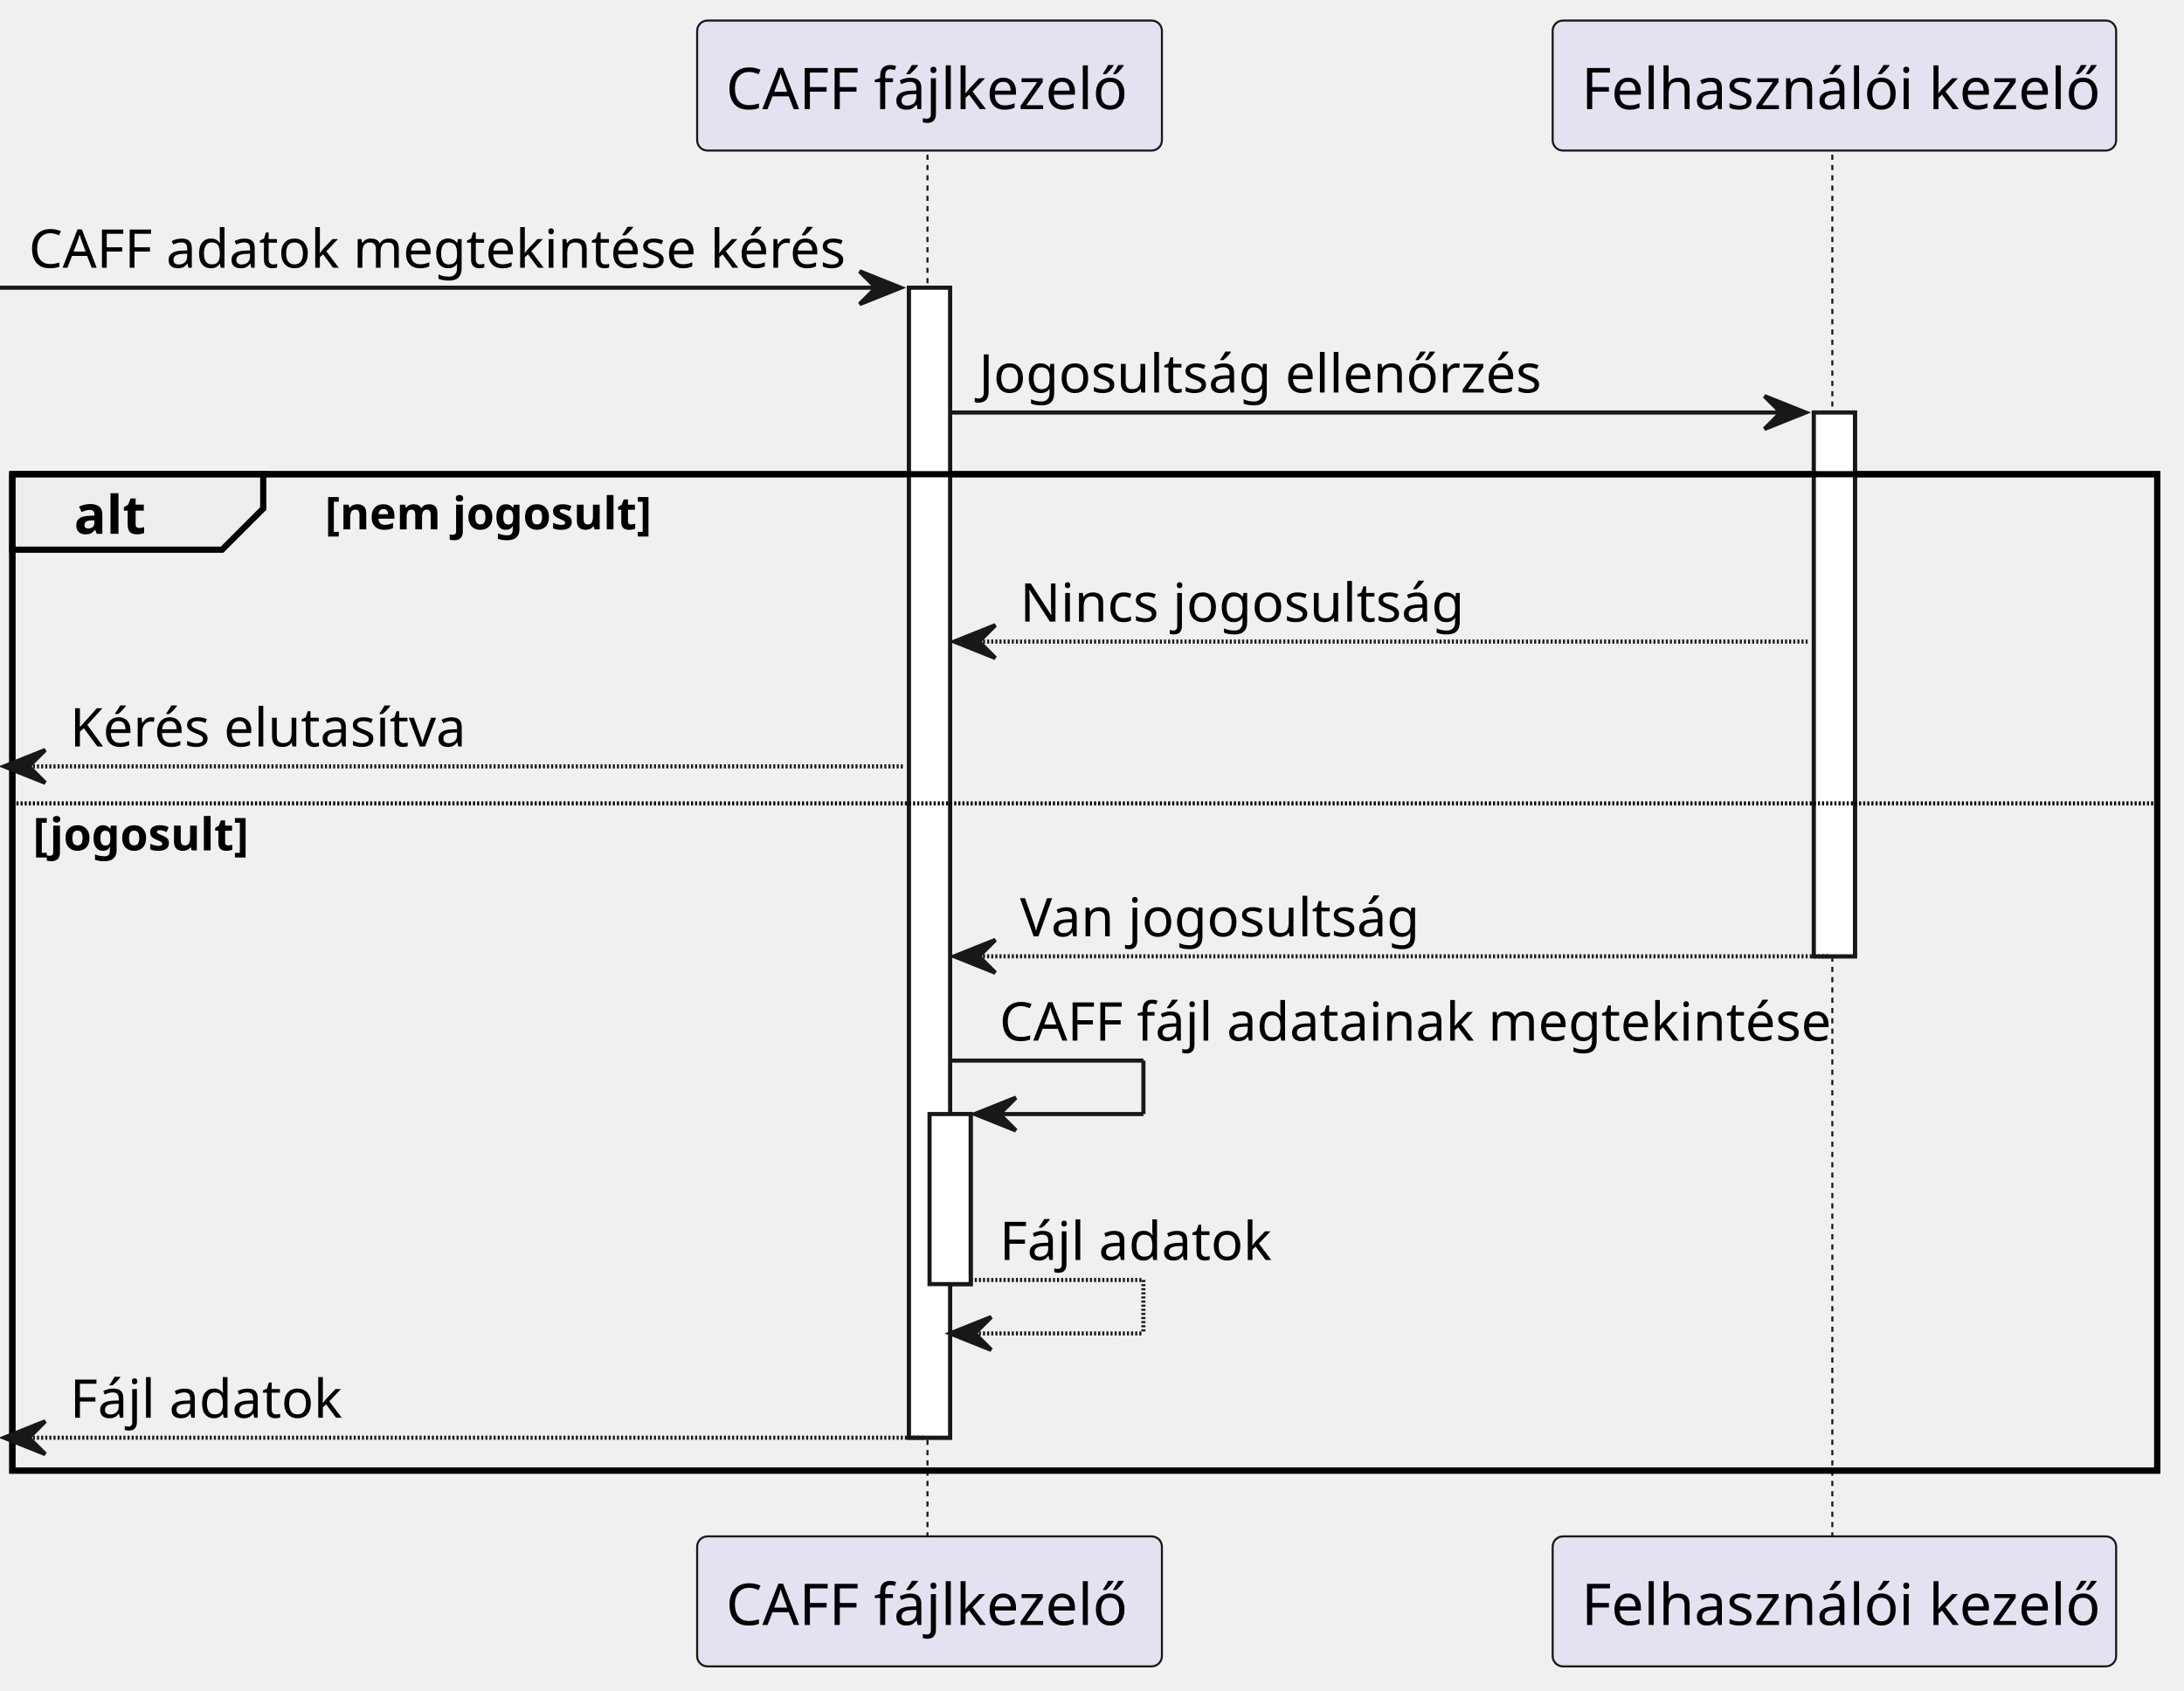
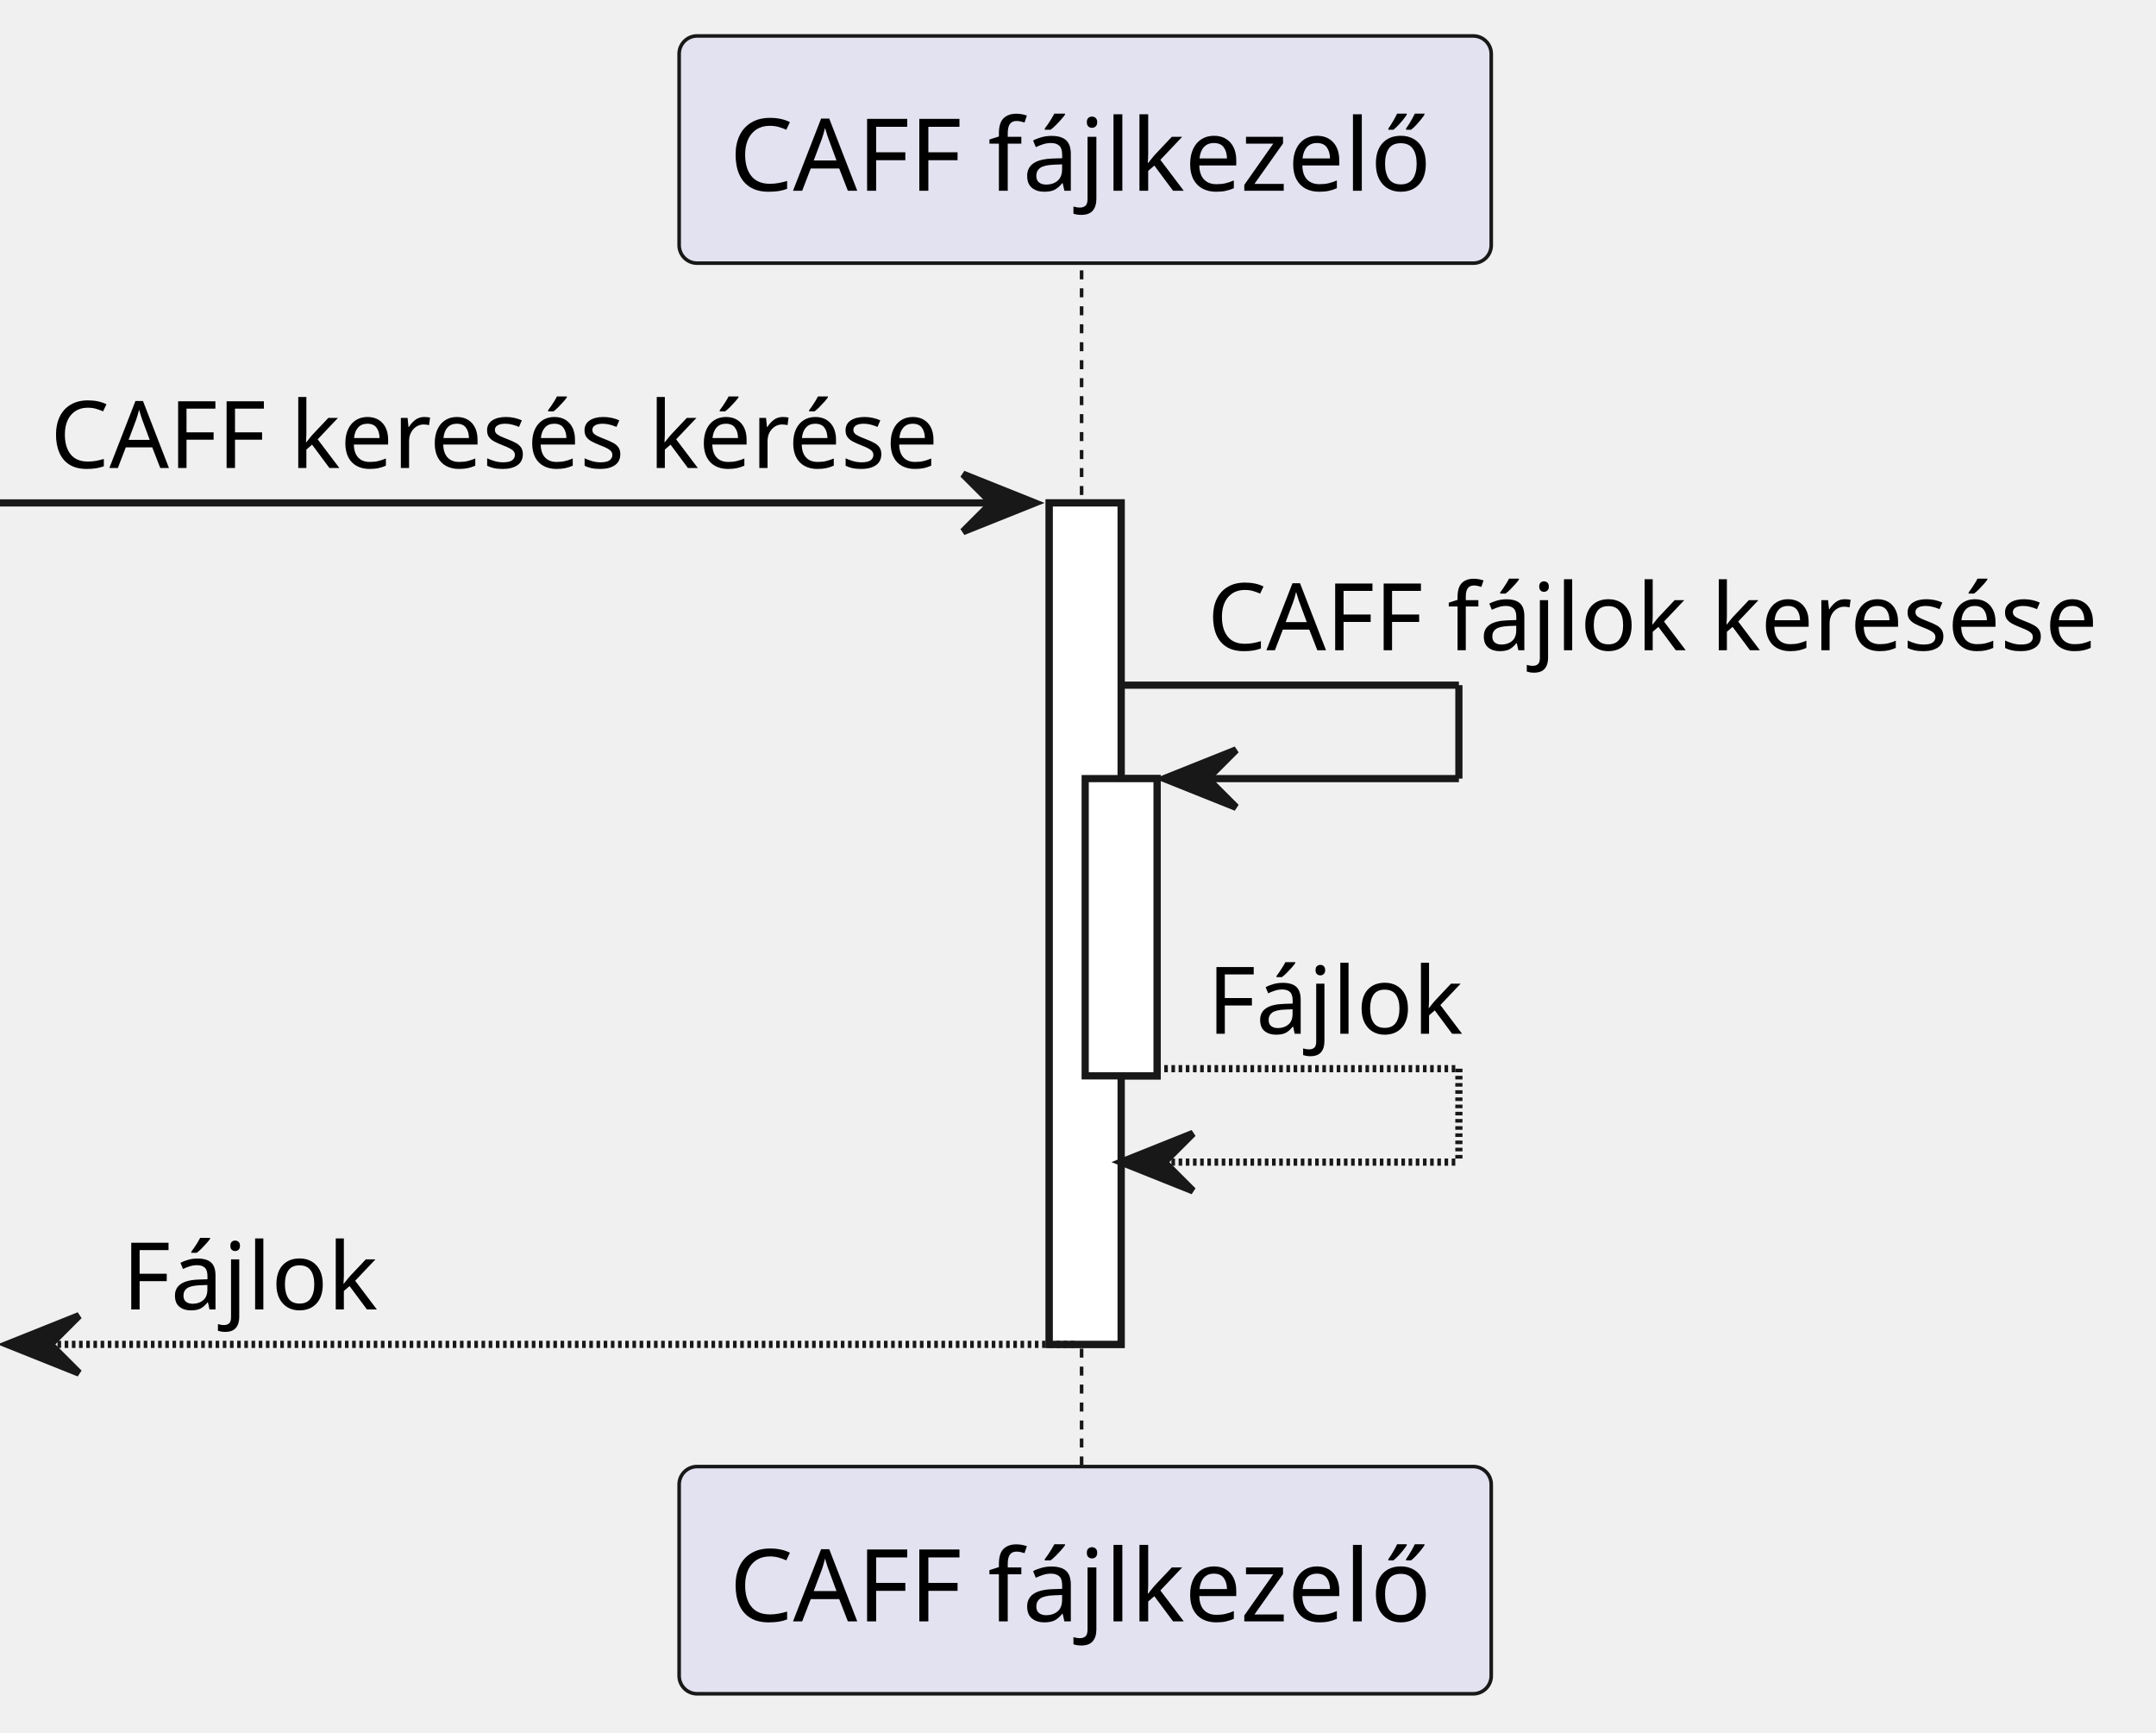
- <svg xmlns="http://www.w3.org/2000/svg" contentStyleType="text/css" height="1644px" preserveAspectRatio="none" style="width:2124px;height:1644px;background:#FFFFFF;" version="1.1" viewBox="0 0 2124 1644" width="2124px" zoomAndPan="magnify">
+ <svg xmlns="http://www.w3.org/2000/svg" contentStyleType="text/css" height="964px" preserveAspectRatio="none" style="width:1200px;height:964px;background:#FFFFFF;" version="1.1" viewBox="0 0 1200 964" width="1200px" zoomAndPan="magnify">
  <defs />
  <g>
-     <rect fill="#FFFFFF" height="1118.594" style="stroke:#181818;stroke-width:4.0;" width="40" x="884" y="279.844" />
-     <rect fill="#FFFFFF" height="165.406" style="stroke:#181818;stroke-width:4.0;" width="40" x="904" y="1083.625" />
-     <rect fill="#FFFFFF" height="528.969" style="stroke:#181818;stroke-width:4.0;" width="40" x="1764" y="401.25" />
-     <rect fill="none" height="969.188" style="stroke:#000000;stroke-width:6.0;" width="2086" x="12" y="461.25" />
-     <line style="stroke:#181818;stroke-width:2.0;stroke-dasharray:5.0,5.0;" x1="902" x2="902" y1="150.438" y2="1498.438" />
-     <line style="stroke:#181818;stroke-width:2.0;stroke-dasharray:5.0,5.0;" x1="1782" x2="1782" y1="150.438" y2="1498.438" />
-     <rect fill="#E2E2F0" height="126.438" rx="10" ry="10" style="stroke:#181818;stroke-width:2.0;" width="452" x="678" y="20" />
-     <text fill="#000000" font-family="sans-serif" font-size="56" lengthAdjust="spacing" textLength="396" x="706" y="106.133">CAFF fájlkezelő</text>
-     <rect fill="#E2E2F0" height="126.438" rx="10" ry="10" style="stroke:#181818;stroke-width:2.0;" width="452" x="678" y="1494.438" />
-     <text fill="#000000" font-family="sans-serif" font-size="56" lengthAdjust="spacing" textLength="396" x="706" y="1580.57">CAFF fájlkezelő</text>
-     <rect fill="#E2E2F0" height="126.438" rx="10" ry="10" style="stroke:#181818;stroke-width:2.0;" width="548" x="1510" y="20" />
-     <text fill="#000000" font-family="sans-serif" font-size="56" lengthAdjust="spacing" textLength="492" x="1538" y="106.133">Felhasználói kezelő</text>
-     <rect fill="#E2E2F0" height="126.438" rx="10" ry="10" style="stroke:#181818;stroke-width:2.0;" width="548" x="1510" y="1494.438" />
-     <text fill="#000000" font-family="sans-serif" font-size="56" lengthAdjust="spacing" textLength="492" x="1538" y="1580.57">Felhasználói kezelő</text>
-     <rect fill="#FFFFFF" height="1118.594" style="stroke:#181818;stroke-width:4.0;" width="40" x="884" y="279.844" />
-     <rect fill="#FFFFFF" height="165.406" style="stroke:#181818;stroke-width:4.0;" width="40" x="904" y="1083.625" />
-     <rect fill="#FFFFFF" height="528.969" style="stroke:#181818;stroke-width:4.0;" width="40" x="1764" y="401.25" />
-     <polygon fill="#181818" points="836,263.844,876,279.844,836,295.844,852,279.844" style="stroke:#181818;stroke-width:4.0;" />
-     <line style="stroke:#181818;stroke-width:4.0;" x1="0" x2="860" y1="279.844" y2="279.844" />
-     <text fill="#000000" font-family="sans-serif" font-size="52" lengthAdjust="spacing" textLength="780" x="28" y="260.418">CAFF adatok megtekintése kérés</text>
-     <polygon fill="#181818" points="1716,385.25,1756,401.25,1716,417.25,1732,401.25" style="stroke:#181818;stroke-width:4.0;" />
-     <line style="stroke:#181818;stroke-width:4.0;" x1="924" x2="1740" y1="401.25" y2="401.25" />
-     <text fill="#000000" font-family="sans-serif" font-size="52" lengthAdjust="spacing" textLength="528" x="952" y="381.824">Jogosultság ellenőrzés</text>
-     <path d="M12,461.25 L256,461.25 L256,494.656 L216,534.656 L12,534.656 L12,461.25 " fill="#EEEEEE" style="stroke:#000000;stroke-width:6.0;" />
-     <rect fill="none" height="969.188" style="stroke:#000000;stroke-width:6.0;" width="2086" x="12" y="461.25" />
-     <text fill="#000000" font-family="sans-serif" font-size="52" font-weight="bold" lengthAdjust="spacing" textLength="64" x="72" y="519.231">alt</text>
-     <text fill="#000000" font-family="sans-serif" font-size="44" font-weight="bold" lengthAdjust="spacing" textLength="324" x="316" y="514.926">[nem jogosult]</text>
-     <polygon fill="#181818" points="968,608.062,928,624.062,968,640.062,952,624.062" style="stroke:#181818;stroke-width:4.0;" />
-     <line style="stroke:#181818;stroke-width:4.0;stroke-dasharray:2.0,2.0;" x1="944" x2="1760" y1="624.062" y2="624.062" />
-     <text fill="#000000" font-family="sans-serif" font-size="52" lengthAdjust="spacing" textLength="412" x="992" y="604.637">Nincs jogosultság</text>
-     <polygon fill="#181818" points="44,729.469,4,745.469,44,761.469,28,745.469" style="stroke:#181818;stroke-width:4.0;" />
-     <line style="stroke:#181818;stroke-width:4.0;stroke-dasharray:2.0,2.0;" x1="20" x2="880" y1="745.469" y2="745.469" />
-     <text fill="#000000" font-family="sans-serif" font-size="52" lengthAdjust="spacing" textLength="368" x="68" y="726.043">Kérés elutasítva</text>
-     <line style="stroke:#000000;stroke-width:4.0;stroke-dasharray:2.0,2.0;" x1="12" x2="2098" y1="781.469" y2="781.469" />
-     <text fill="#000000" font-family="sans-serif" font-size="44" font-weight="bold" lengthAdjust="spacing" textLength="212" x="32" y="827.144">[jogosult]</text>
-     <polygon fill="#181818" points="968,914.219,928,930.219,968,946.219,952,930.219" style="stroke:#181818;stroke-width:4.0;" />
-     <line style="stroke:#181818;stroke-width:4.0;stroke-dasharray:2.0,2.0;" x1="944" x2="1780" y1="930.219" y2="930.219" />
-     <text fill="#000000" font-family="sans-serif" font-size="52" lengthAdjust="spacing" textLength="372" x="992" y="910.793">Van jogosultság</text>
-     <line style="stroke:#181818;stroke-width:4.0;" x1="924" x2="1112" y1="1031.625" y2="1031.625" />
-     <line style="stroke:#181818;stroke-width:4.0;" x1="1112" x2="1112" y1="1031.625" y2="1083.625" />
-     <line style="stroke:#181818;stroke-width:4.0;" x1="948" x2="1112" y1="1083.625" y2="1083.625" />
-     <polygon fill="#181818" points="988,1067.625,948,1083.625,988,1099.625,972,1083.625" style="stroke:#181818;stroke-width:4.0;" />
-     <text fill="#000000" font-family="sans-serif" font-size="52" lengthAdjust="spacing" textLength="784" x="972" y="1012.199">CAFF fájl adatainak megtekintése</text>
-     <line style="stroke:#181818;stroke-width:4.0;stroke-dasharray:2.0,2.0;" x1="944" x2="1112" y1="1245.031" y2="1245.031" />
-     <line style="stroke:#181818;stroke-width:4.0;stroke-dasharray:2.0,2.0;" x1="1112" x2="1112" y1="1245.031" y2="1297.031" />
-     <line style="stroke:#181818;stroke-width:4.0;stroke-dasharray:2.0,2.0;" x1="924" x2="1112" y1="1297.031" y2="1297.031" />
-     <polygon fill="#181818" points="964,1281.031,924,1297.031,964,1313.031,948,1297.031" style="stroke:#181818;stroke-width:4.0;" />
-     <text fill="#000000" font-family="sans-serif" font-size="52" lengthAdjust="spacing" textLength="256" x="972" y="1225.605">Fájl adatok</text>
-     <polygon fill="#181818" points="44,1382.438,4,1398.438,44,1414.438,28,1398.438" style="stroke:#181818;stroke-width:4.0;" />
-     <line style="stroke:#181818;stroke-width:4.0;stroke-dasharray:2.0,2.0;" x1="20" x2="900" y1="1398.438" y2="1398.438" />
-     <text fill="#000000" font-family="sans-serif" font-size="52" lengthAdjust="spacing" textLength="256" x="68" y="1379.012">Fájl adatok</text>
+     <rect fill="#FFFFFF" height="468.219" style="stroke:#181818;stroke-width:4.0;" width="40" x="584" y="279.844" />
+     <rect fill="#FFFFFF" height="165.406" style="stroke:#181818;stroke-width:4.0;" width="40" x="604" y="433.25" />
+     <line style="stroke:#181818;stroke-width:2.0;stroke-dasharray:5.0,5.0;" x1="602" x2="602" y1="150.438" y2="820.062" />
+     <rect fill="#E2E2F0" height="126.438" rx="10" ry="10" style="stroke:#181818;stroke-width:2.0;" width="452" x="378" y="20" />
+     <text fill="#000000" font-family="sans-serif" font-size="56" lengthAdjust="spacing" textLength="396" x="406" y="106.133">CAFF fájlkezelő</text>
+     <rect fill="#E2E2F0" height="126.438" rx="10" ry="10" style="stroke:#181818;stroke-width:2.0;" width="452" x="378" y="816.062" />
+     <text fill="#000000" font-family="sans-serif" font-size="56" lengthAdjust="spacing" textLength="396" x="406" y="902.195">CAFF fájlkezelő</text>
+     <rect fill="#FFFFFF" height="468.219" style="stroke:#181818;stroke-width:4.0;" width="40" x="584" y="279.844" />
+     <rect fill="#FFFFFF" height="165.406" style="stroke:#181818;stroke-width:4.0;" width="40" x="604" y="433.25" />
+     <polygon fill="#181818" points="536,263.844,576,279.844,536,295.844,552,279.844" style="stroke:#181818;stroke-width:4.0;" />
+     <line style="stroke:#181818;stroke-width:4.0;" x1="0" x2="560" y1="279.844" y2="279.844" />
+     <text fill="#000000" font-family="sans-serif" font-size="52" lengthAdjust="spacing" textLength="508" x="28" y="260.418">CAFF keresés kérése</text>
+     <line style="stroke:#181818;stroke-width:4.0;" x1="624" x2="812" y1="381.25" y2="381.25" />
+     <line style="stroke:#181818;stroke-width:4.0;" x1="812" x2="812" y1="381.25" y2="433.25" />
+     <line style="stroke:#181818;stroke-width:4.0;" x1="648" x2="812" y1="433.25" y2="433.25" />
+     <polygon fill="#181818" points="688,417.25,648,433.25,688,449.25,672,433.25" style="stroke:#181818;stroke-width:4.0;" />
+     <text fill="#000000" font-family="sans-serif" font-size="52" lengthAdjust="spacing" textLength="500" x="672" y="361.824">CAFF fájlok keresése</text>
+     <line style="stroke:#181818;stroke-width:4.0;stroke-dasharray:2.0,2.0;" x1="644" x2="812" y1="594.656" y2="594.656" />
+     <line style="stroke:#181818;stroke-width:4.0;stroke-dasharray:2.0,2.0;" x1="812" x2="812" y1="594.656" y2="646.656" />
+     <line style="stroke:#181818;stroke-width:4.0;stroke-dasharray:2.0,2.0;" x1="624" x2="812" y1="646.656" y2="646.656" />
+     <polygon fill="#181818" points="664,630.656,624,646.656,664,662.656,648,646.656" style="stroke:#181818;stroke-width:4.0;" />
+     <text fill="#000000" font-family="sans-serif" font-size="52" lengthAdjust="spacing" textLength="140" x="672" y="575.231">Fájlok</text>
+     <polygon fill="#181818" points="44,732.062,4,748.062,44,764.062,28,748.062" style="stroke:#181818;stroke-width:4.0;" />
+     <line style="stroke:#181818;stroke-width:4.0;stroke-dasharray:2.0,2.0;" x1="20" x2="600" y1="748.062" y2="748.062" />
+     <text fill="#000000" font-family="sans-serif" font-size="52" lengthAdjust="spacing" textLength="140" x="68" y="728.637">Fájlok</text>
  </g>
</svg>
